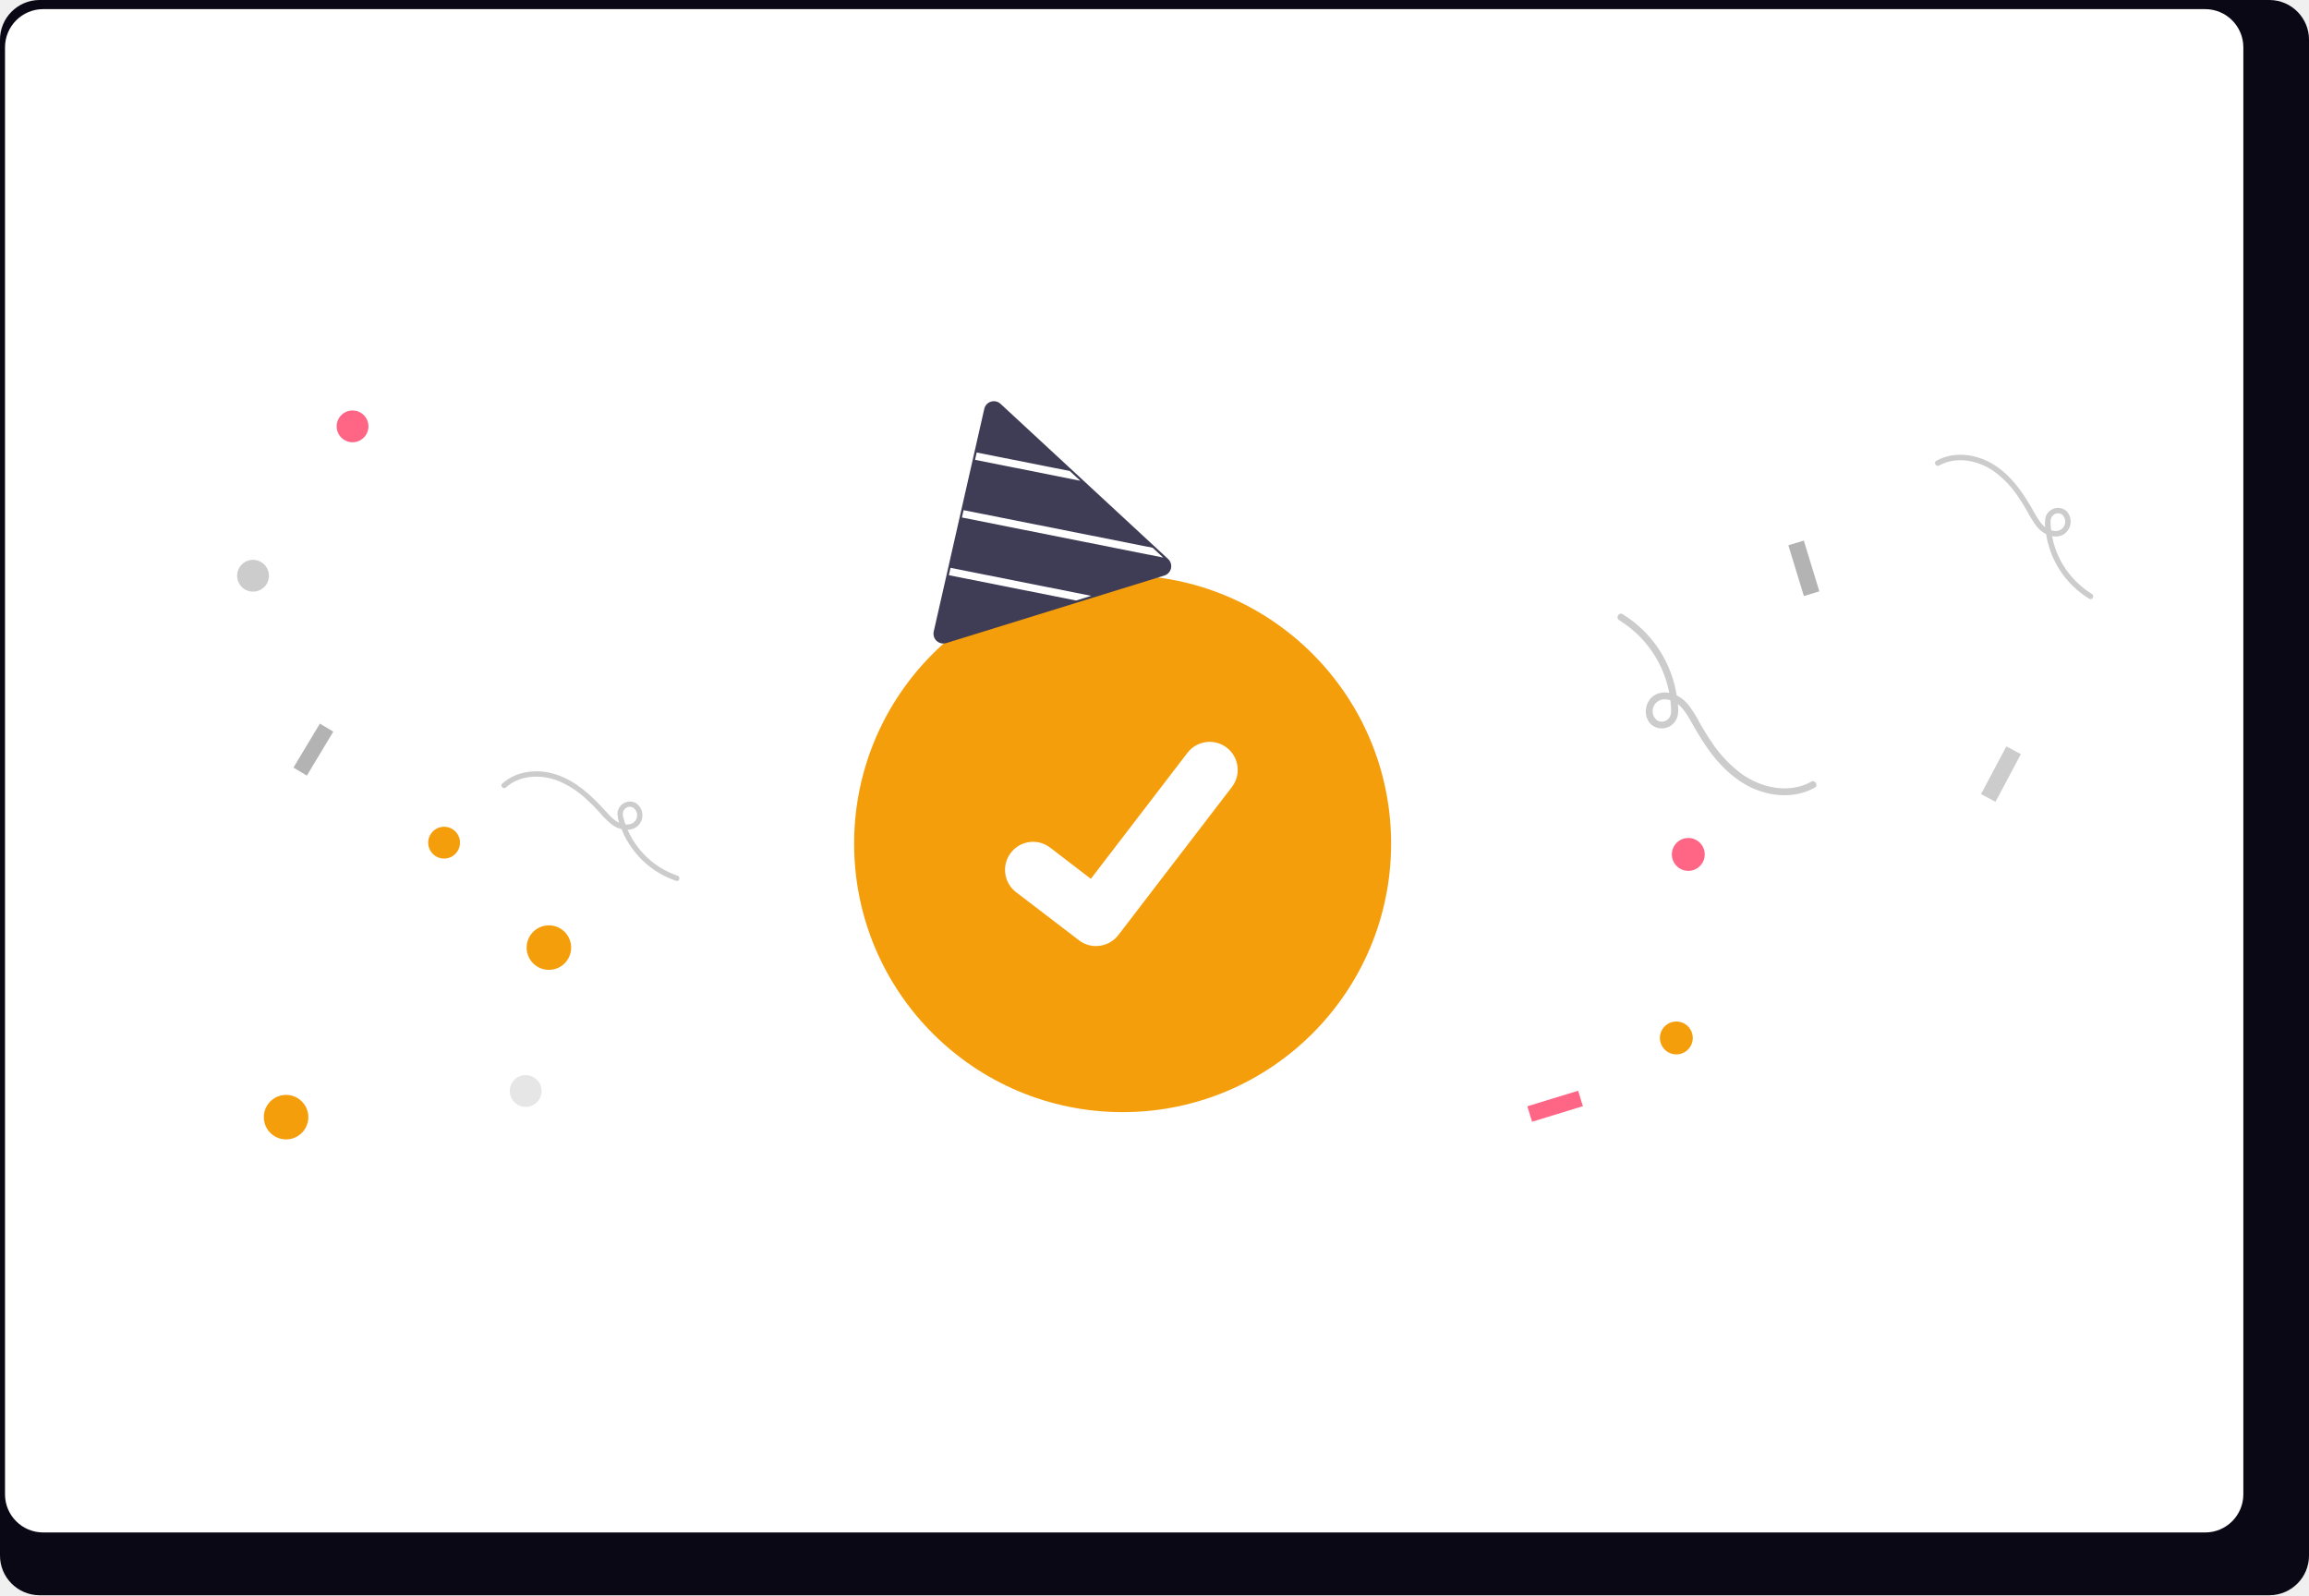
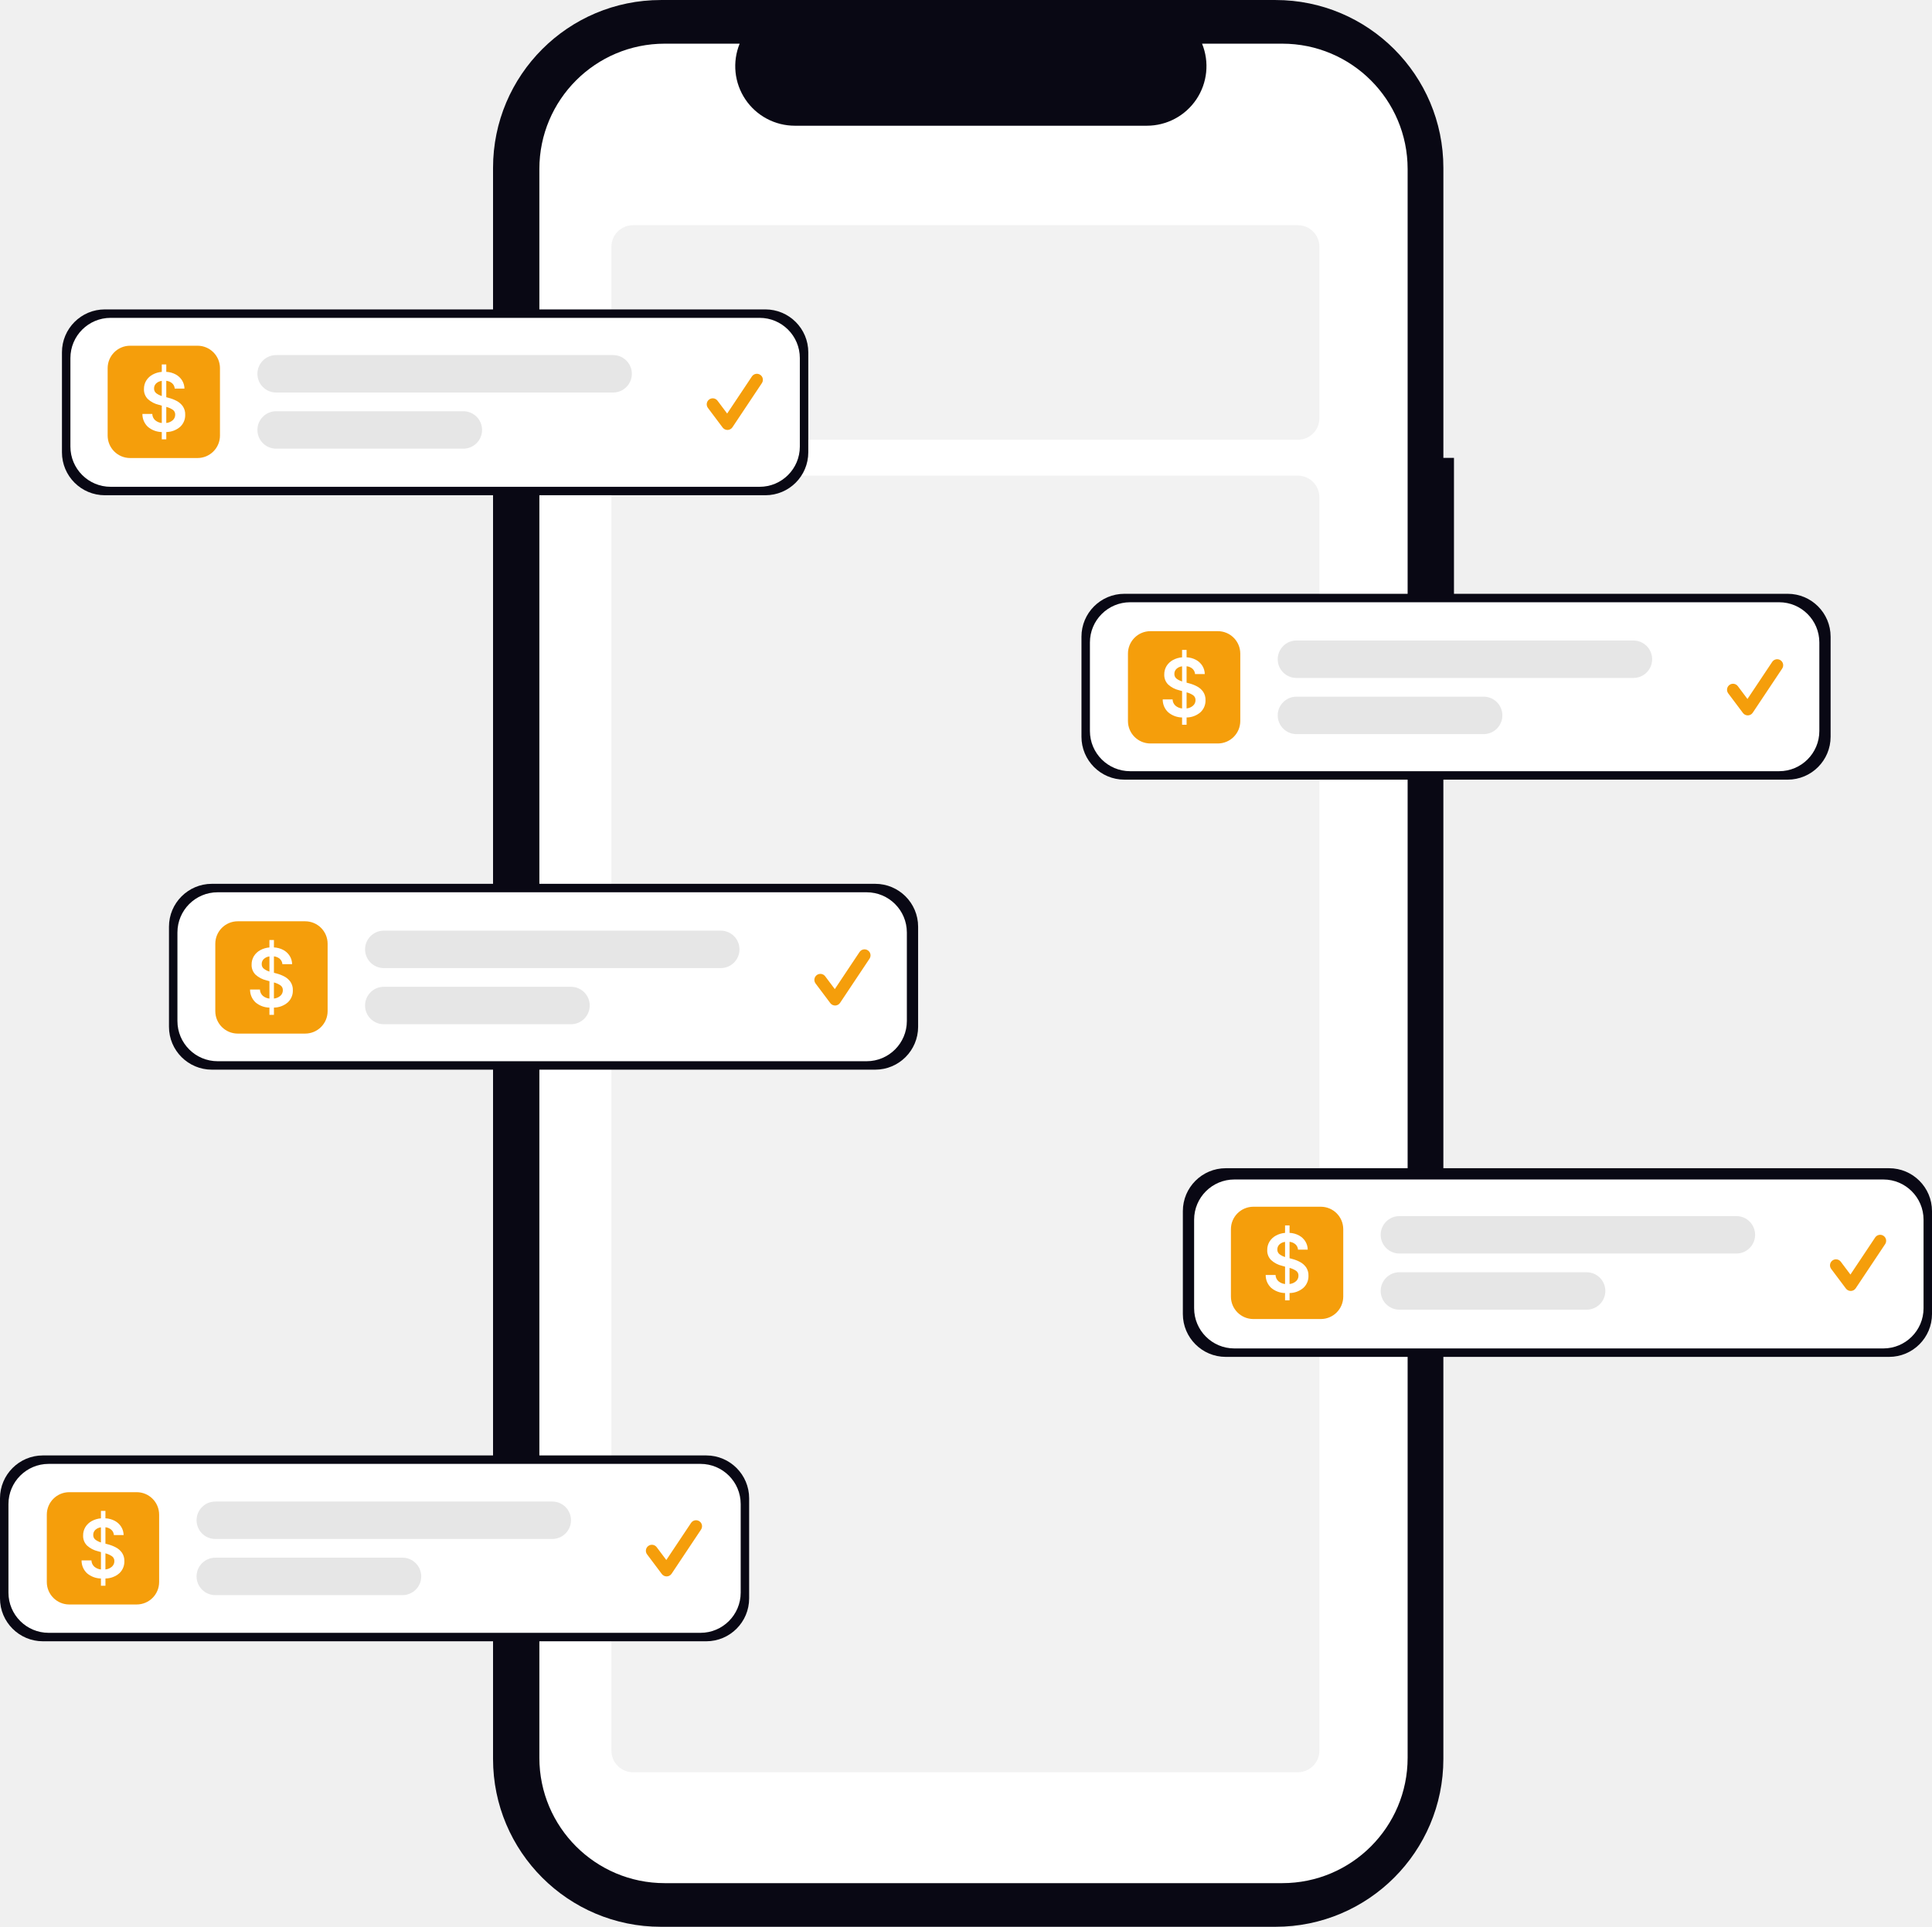
- <svg xmlns="http://www.w3.org/2000/svg" width="799.465" height="552.326" viewBox="0 0 799.465 552.326" role="img" artist="Katerina Limpitsouni" source="https://undraw.co/">
-   <g transform="translate(-560.267 -263.837)">
-     <path d="M1352.3,232.384H580.059a13.747,13.747,0,0,0-13.613,13.848v524.66a13.74,13.74,0,0,0,13.613,13.819H1352.3a13.741,13.741,0,0,0,13.613-13.819V246.232a13.747,13.747,0,0,0-13.611-13.848Z" transform="translate(-6.18 31.452)" fill="#090814" />
-     <path d="M1328.244,232.384h-748.6a13.225,13.225,0,0,0-13.2,13.223V746.614a13.219,13.219,0,0,0,13.2,13.2h748.6a13.219,13.219,0,0,0,13.2-13.2V245.608a13.224,13.224,0,0,0-13.194-13.223Z" transform="translate(-4.445 34.616)" fill="#fff" />
-     <g transform="translate(1139.082 388.706) rotate(16)">
-       <ellipse cx="5.691" cy="5.691" rx="5.691" ry="5.691" transform="matrix(0.978, 0.208, -0.208, 0.978, 48.256, 156.005)" fill="#ff6584" />
-       <ellipse cx="5.691" cy="5.691" rx="5.691" ry="5.691" transform="matrix(0.978, 0.208, -0.208, 0.978, 61.794, 218.231)" fill="#f59e0b" />
-       <path d="M1.157,2.4A37.788,37.788,0,0,1,30.714,19.911c.895,1.43,2.063,3,1.443,4.763a3.131,3.131,0,0,1-3.245,2.167,4.1,4.1,0,0,1-.424-7.909c4.133-1.763,8.3.962,11.67,3.136,7.671,4.955,16.109,9.436,25.4,10,8.6.522,17.823-2.85,22.607-10.308.837-1.3-1.241-2.511-2.074-1.212-4.744,7.4-14.335,10.053-22.675,8.91a44.081,44.081,0,0,1-14.188-4.817c-2.292-1.19-4.515-2.508-6.693-3.894a42.711,42.711,0,0,0-6.565-3.763c-3.828-1.572-8.9-1.45-11.57,2.171-2.495,3.378-.567,9,3.606,9.95a5.638,5.638,0,0,0,6.6-6.707c-.416-1.989-1.914-3.935-3.073-5.561A40.192,40.192,0,0,0,1.157,0c-1.545-.076-1.541,2.326,0,2.4Z" transform="matrix(0.978, 0.208, -0.208, 0.978, 6.678, 88.826)" fill="#ccc" />
-       <path d="M69.361,23.636A30.055,30.055,0,0,1,45.853,9.712c-.712-1.138-1.641-2.388-1.148-3.788A2.491,2.491,0,0,1,47.286,4.2a3.264,3.264,0,0,1,.337,6.29c-3.287,1.4-6.6-.765-9.282-2.494C32.24,4.055,25.529.491,18.136.042,11.3-.374,3.96,2.308.155,8.24c-.666,1.038.987,2,1.649.964,3.773-5.883,11.4-8,18.034-7.087A35.061,35.061,0,0,1,31.123,5.949c1.823.946,3.591,1.995,5.324,3.1a33.97,33.97,0,0,0,5.221,2.993c3.045,1.251,7.075,1.153,9.2-1.727A5.243,5.243,0,0,0,48,2.4,4.484,4.484,0,0,0,42.75,7.734a13.084,13.084,0,0,0,2.444,4.423,31.967,31.967,0,0,0,24.167,13.39c1.229.061,1.226-1.85,0-1.91Z" transform="matrix(0.978, 0.208, -0.208, 0.978, 99.169, 0)" fill="#ccc" />
-       <rect width="5.691" height="18.7" transform="matrix(0.978, 0.208, -0.208, 0.978, 148.191, 96.453)" fill="#ccc" />
-       <rect width="5.594" height="18.379" transform="matrix(-0.839, 0.545, -0.545, -0.839, 71.149, 62.693)" fill="#b3b3b3" />
-       <rect width="5.594" height="18.379" transform="matrix(-0.545, -0.839, 0.839, -0.545, 26.155, 266.634)" fill="#ff6584" />
+ <svg xmlns="http://www.w3.org/2000/svg" width="720.44" height="718.635" viewBox="0 0 720.44 718.635" role="img" artist="Katerina Limpitsouni" source="https://undraw.co/">
+   <g transform="translate(-600 -181)">
+     <g transform="translate(783.85 181)">
+       <path d="M624.7,249.968h-3.952V141.8a62.6,62.6,0,0,0-62.6-62.6H328.97a62.6,62.6,0,0,0-62.6,62.6V735.225a62.6,62.6,0,0,0,62.6,62.6H558.143a62.6,62.6,0,0,0,62.6-62.6V326.965H624.7Z" transform="translate(-266.365 -79.193)" fill="#090814" />
+       <path d="M560.888,95.686H530.974a22.212,22.212,0,0,1-20.565,30.6h-131.3a22.212,22.212,0,0,1-20.566-30.6H330.607a46.752,46.752,0,0,0-46.752,46.752V735a46.752,46.752,0,0,0,46.752,46.752H560.879A46.752,46.752,0,0,0,607.63,735V142.439a46.752,46.752,0,0,0-46.744-46.752Z" transform="translate(-266.577 -79.397)" fill="#fff" />
    </g>
-     <g transform="translate(-13.039 -3.954)">
-       <ellipse cx="92.961" cy="92.961" rx="92.961" ry="92.961" transform="translate(869.039 466.927)" fill="#f59e0b" />
-       <path d="M377.914,439.423a9.641,9.641,0,0,1-5.8-1.928l-.1-.078-21.847-16.712a9.709,9.709,0,0,1,11.814-15.41l14.151,10.852,33.439-43.625a9.7,9.7,0,0,1,13.606-1.8l0,0-.207.288.213-.288a9.716,9.716,0,0,1,1.8,13.609l-39.332,51.29a9.711,9.711,0,0,1-7.722,3.786Z" transform="translate(574.869 155.927)" fill="#fff" />
+     <path d="M8,0H256a8,8,0,0,1,8,8V72a8,8,0,0,1-8,8H8a8,8,0,0,1-8-8V8A8,8,0,0,1,8,0Z" transform="translate(828 265)" fill="#f2f2f2" />
+     <path d="M8,0H256a8.065,8.065,0,0,1,8,8.128V475.474a8.065,8.065,0,0,1-8,8.128H8a8.065,8.065,0,0,1-8-8.128V8.128A8.065,8.065,0,0,1,8,0Z" transform="translate(828 358.398)" fill="#f2f2f2" />
+     <g transform="translate(623.104 296.398)">
+       <rect width="278.304" height="69.313" rx="16" transform="translate(0 0)" fill="#090814" />
+       <rect width="272.003" height="63.012" rx="15" transform="translate(3.151 3.151)" fill="#fff" />
+       <path d="M301.207,370.636a2.238,2.238,0,0,1-1.791-.9l-5.489-7.318a2.238,2.238,0,0,1,3.581-2.686l3.591,4.788,9.223-13.834a2.238,2.238,0,0,1,3.725,2.483L303.07,369.639a2.239,2.239,0,0,1-1.8,1Z" transform="translate(-53.047 -325.676)" fill="#f59e0b" />
+       <g transform="translate(17.038 13.546)">
+         <path d="M8.377,0H33.509a8.377,8.377,0,0,1,8.377,8.377V33.509a8.377,8.377,0,0,1-8.377,8.377H8.377A8.377,8.377,0,0,1,0,33.509V8.377A8.377,8.377,0,0,1,8.377,0Z" transform="translate(0 0)" fill="#f59e0b" />
+         <path d="M12.786-71.456v-2.713A8.255,8.255,0,0,1,7.6-76.114a6.472,6.472,0,0,1-2.037-4.8H9.245a3.254,3.254,0,0,0,1.1,2.364,4.545,4.545,0,0,0,2.444,1.015V-84.02l-1.121-.31A9.1,9.1,0,0,1,7.6-86.457,5,5,0,0,1,6.139-90.2,5.875,5.875,0,0,1,7-93.377,6.376,6.376,0,0,1,9.36-95.592a8.564,8.564,0,0,1,3.427-1.015V-99.38h1.676v2.761a8.263,8.263,0,0,1,3.527.968,6.362,6.362,0,0,1,2.355,2.2,5.984,5.984,0,0,1,.9,3.083H17.623a2.953,2.953,0,0,0-.966-1.985,3.966,3.966,0,0,0-2.194-.925v6.121l.936.248a13.5,13.5,0,0,1,2.941,1.138,6.47,6.47,0,0,1,2.294,1.995,5.318,5.318,0,0,1,.886,3.156,5.914,5.914,0,0,1-1.852,4.478,8,8,0,0,1-5.2,1.968v2.716Zm1.676-6.091a4.265,4.265,0,0,0,2.41-1.027,2.693,2.693,0,0,0,.916-2.07,2.114,2.114,0,0,0-.909-1.843,7.971,7.971,0,0,0-2.415-1.064ZM12.786-87.6v-5.652a3.668,3.668,0,0,0-2.116.968,2.522,2.522,0,0,0-.761,1.849,2.132,2.132,0,0,0,.886,1.843,7.05,7.05,0,0,0,1.995.992Z" transform="translate(7.4 106.363)" fill="#fff" />
+       </g>
+       <path d="M6.981,0h125.66a6.981,6.981,0,1,1,0,13.962H6.981A6.981,6.981,0,0,1,6.981,0Z" transform="translate(72.886 17.036)" fill="#e6e6e6" />
+       <path d="M6.981,0H76.792a6.981,6.981,0,1,1,0,13.962H6.981A6.981,6.981,0,0,1,6.981,0Z" transform="translate(72.886 37.98)" fill="#e6e6e6" />
    </g>
-     <g transform="translate(883.473 402.745)">
-       <path d="M3.38,83.907A3.391,3.391,0,0,1,0,80.525a3.138,3.138,0,0,1,.089-.79l17.5-77.091A3.4,3.4,0,0,1,23.207.9L81.231,54.628a3.4,3.4,0,0,1-1.291,5.737L4.4,83.755A3.49,3.49,0,0,1,3.38,83.907Z" fill="#3f3d56" />
-       <path d="M36.447,9.784,0,2.531.574,0,32.8,6.406Z" transform="translate(14.391 17.767)" fill="#fff" />
-       <path d="M69.685,16.41,0,2.544.574,0,66.032,13.018Z" transform="translate(9.852 37.726)" fill="#fff" />
-       <path d="M49.282,9.693,44.052,11.31,0,2.544.573,0Z" transform="translate(5.325 57.697)" fill="#fff" />
+     <g transform="translate(1003.278 402.469)">
+       <rect width="279.354" height="69.313" rx="16" transform="translate(0 0)" fill="#090814" />
+       <rect width="272.003" height="63.012" rx="15" transform="translate(3.151 3.151)" fill="#fff" />
+       <path d="M301.207,370.636a2.238,2.238,0,0,1-1.791-.9l-5.489-7.318a2.238,2.238,0,0,1,3.581-2.686l3.591,4.788,9.223-13.834a2.238,2.238,0,0,1,3.725,2.483L303.07,369.639a2.239,2.239,0,0,1-1.8,1Z" transform="translate(-52.751 -325.287)" fill="#f59e0b" />
+       <g transform="translate(17.334 13.936)">
+         <path d="M8.377,0H33.509a8.377,8.377,0,0,1,8.377,8.377V33.509a8.377,8.377,0,0,1-8.377,8.377H8.377A8.377,8.377,0,0,1,0,33.509V8.377A8.377,8.377,0,0,1,8.377,0Z" transform="translate(0 0)" fill="#f59e0b" />
+         <path d="M12.786-71.456v-2.713A8.255,8.255,0,0,1,7.6-76.114a6.472,6.472,0,0,1-2.037-4.8H9.245a3.254,3.254,0,0,0,1.1,2.364,4.545,4.545,0,0,0,2.444,1.015V-84.02l-1.121-.31A9.1,9.1,0,0,1,7.6-86.457,5,5,0,0,1,6.139-90.2,5.875,5.875,0,0,1,7-93.377,6.376,6.376,0,0,1,9.36-95.592a8.564,8.564,0,0,1,3.427-1.015V-99.38h1.676v2.761a8.263,8.263,0,0,1,3.527.968,6.362,6.362,0,0,1,2.355,2.2,5.984,5.984,0,0,1,.9,3.083H17.623a2.953,2.953,0,0,0-.966-1.985,3.966,3.966,0,0,0-2.194-.925v6.121l.936.248a13.5,13.5,0,0,1,2.941,1.138,6.47,6.47,0,0,1,2.294,1.995,5.318,5.318,0,0,1,.886,3.156,5.914,5.914,0,0,1-1.852,4.478,8,8,0,0,1-5.2,1.968v2.716Zm1.676-6.091a4.265,4.265,0,0,0,2.41-1.027,2.693,2.693,0,0,0,.916-2.07,2.114,2.114,0,0,0-.909-1.843,7.971,7.971,0,0,0-2.415-1.064ZM12.786-87.6v-5.652a3.668,3.668,0,0,0-2.116.968,2.522,2.522,0,0,0-.761,1.849,2.132,2.132,0,0,0,.886,1.843,7.05,7.05,0,0,0,1.995.992Z" transform="translate(7.4 106.363)" fill="#fff" />
+       </g>
+       <path d="M6.981,0h125.66a6.981,6.981,0,1,1,0,13.962H6.981A6.981,6.981,0,0,1,6.981,0Z" transform="translate(73.181 17.426)" fill="#e6e6e6" />
+       <path d="M6.981,0H76.792a6.981,6.981,0,1,1,0,13.962H6.981A6.981,6.981,0,0,1,6.981,0Z" transform="translate(73.181 38.369)" fill="#e6e6e6" />
    </g>
-     <g transform="translate(0 25.973)">
-       <ellipse cx="7.706" cy="7.706" rx="7.706" ry="7.706" transform="translate(740.977 560.345) rotate(-14)" fill="#f59e0b" />
-       <ellipse cx="5.504" cy="5.504" rx="5.504" ry="5.504" transform="translate(675.662 381.478) rotate(-14)" fill="#ff6584" />
-       <ellipse cx="5.504" cy="5.504" rx="5.504" ry="5.504" transform="translate(707.357 525.615) rotate(-14)" fill="#f59e0b" />
-       <ellipse cx="5.504" cy="5.504" rx="5.504" ry="5.504" transform="translate(735.604 611.604) rotate(-14)" fill="#e6e6e6" />
-       <ellipse cx="5.504" cy="5.504" rx="5.504" ry="5.504" transform="translate(641.201 433.194) rotate(-14)" fill="#ccc" />
-       <path d="M51.645,47.494A29.066,29.066,0,0,1,38.357,24.655c-.065-1.3-.26-2.79.816-3.74a2.409,2.409,0,0,1,2.992-.239,3.157,3.157,0,0,1-2.68,5.471c-3.437-.365-5.216-3.759-6.662-6.481-3.3-6.2-7.283-12.377-13.314-16.241C13.927-.151,6.468-1.343.459,1.873-.592,2.436.351,4.024,1.4,3.465c5.959-3.19,13.4-1.378,18.57,2.516a33.907,33.907,0,0,1,7.724,8.554c1.094,1.658,2.092,3.377,3.036,5.125a32.862,32.862,0,0,0,3,4.989c1.982,2.491,5.431,4.309,8.585,2.879a5.071,5.071,0,0,0,1.308-8.035,4.337,4.337,0,0,0-6.95,2.029,12.649,12.649,0,0,0-.021,4.887,30.916,30.916,0,0,0,14.1,22.7c1.009.631,1.907-.984.9-1.613Z" transform="translate(733.256 507.476) rotate(-14)" fill="#ccc" />
-       <rect width="5.41" height="17.775" transform="translate(666.508 506.419) rotate(-149)" fill="#b3b3b3" />
-       <ellipse cx="7.706" cy="7.706" rx="7.706" ry="7.706" transform="translate(649.977 619.049) rotate(-14)" fill="#f59e0b" />
+     <g transform="translate(663.012 510.639)">
+       <rect width="279.354" height="69.313" rx="16" transform="translate(0 0)" fill="#090814" />
+       <rect width="272.003" height="63.012" rx="15" transform="translate(3.151 3.151)" fill="#fff" />
+       <path d="M301.207,370.636a2.238,2.238,0,0,1-1.791-.9l-5.489-7.318a2.238,2.238,0,0,1,3.581-2.686l3.591,4.788,9.223-13.834a2.238,2.238,0,0,1,3.725,2.483L303.07,369.639a2.239,2.239,0,0,1-1.8,1Z" transform="translate(-52.814 -325.25)" fill="#f59e0b" />
+       <g transform="translate(17.272 13.972)">
+         <path d="M8.377,0H33.509a8.377,8.377,0,0,1,8.377,8.377V33.509a8.377,8.377,0,0,1-8.377,8.377H8.377A8.377,8.377,0,0,1,0,33.509V8.377A8.377,8.377,0,0,1,8.377,0Z" transform="translate(0 0)" fill="#f59e0b" />
+         <path d="M12.786-71.456v-2.713A8.255,8.255,0,0,1,7.6-76.114a6.472,6.472,0,0,1-2.037-4.8H9.245a3.254,3.254,0,0,0,1.1,2.364,4.545,4.545,0,0,0,2.444,1.015V-84.02l-1.121-.31A9.1,9.1,0,0,1,7.6-86.457,5,5,0,0,1,6.139-90.2,5.875,5.875,0,0,1,7-93.377,6.376,6.376,0,0,1,9.36-95.592a8.564,8.564,0,0,1,3.427-1.015V-99.38h1.676v2.761a8.263,8.263,0,0,1,3.527.968,6.362,6.362,0,0,1,2.355,2.2,5.984,5.984,0,0,1,.9,3.083H17.623a2.953,2.953,0,0,0-.966-1.985,3.966,3.966,0,0,0-2.194-.925v6.121l.936.248a13.5,13.5,0,0,1,2.941,1.138,6.47,6.47,0,0,1,2.294,1.995,5.318,5.318,0,0,1,.886,3.156,5.914,5.914,0,0,1-1.852,4.478,8,8,0,0,1-5.2,1.968v2.716Zm1.676-6.091a4.265,4.265,0,0,0,2.41-1.027,2.693,2.693,0,0,0,.916-2.07,2.114,2.114,0,0,0-.909-1.843,7.971,7.971,0,0,0-2.415-1.064ZM12.786-87.6v-5.652a3.668,3.668,0,0,0-2.116.968,2.522,2.522,0,0,0-.761,1.849,2.132,2.132,0,0,0,.886,1.843,7.05,7.05,0,0,0,1.995.992Z" transform="translate(7.4 106.363)" fill="#fff" />
+       </g>
+       <path d="M6.981,0h125.66a6.981,6.981,0,1,1,0,13.962H6.981A6.981,6.981,0,0,1,6.981,0Z" transform="translate(73.119 17.463)" fill="#e6e6e6" />
+       <path d="M6.981,0H76.792a6.981,6.981,0,1,1,0,13.962H6.981A6.981,6.981,0,0,1,6.981,0Z" transform="translate(73.119 38.406)" fill="#e6e6e6" />
+     </g>
+     <g transform="translate(1041.086 616.711)">
+       <rect width="279.354" height="70.364" rx="16" transform="translate(0 0)" fill="#090814" />
+       <rect width="272.003" height="63.012" rx="15" transform="translate(4.201 4.201)" fill="#fff" />
+       <path d="M301.207,370.636a2.238,2.238,0,0,1-1.791-.9l-5.489-7.318a2.238,2.238,0,0,1,3.581-2.686l3.591,4.788,9.223-13.834a2.238,2.238,0,0,1,3.725,2.483L303.07,369.639a2.239,2.239,0,0,1-1.8,1Z" transform="translate(-52.163 -324.86)" fill="#f59e0b" />
+       <g transform="translate(17.922 14.362)">
+         <path d="M8.377,0H33.509a8.377,8.377,0,0,1,8.377,8.377V33.509a8.377,8.377,0,0,1-8.377,8.377H8.377A8.377,8.377,0,0,1,0,33.509V8.377A8.377,8.377,0,0,1,8.377,0Z" transform="translate(0 0)" fill="#f59e0b" />
+         <path d="M12.786-71.456v-2.713A8.255,8.255,0,0,1,7.6-76.114a6.472,6.472,0,0,1-2.037-4.8H9.245a3.254,3.254,0,0,0,1.1,2.364,4.545,4.545,0,0,0,2.444,1.015V-84.02l-1.121-.31A9.1,9.1,0,0,1,7.6-86.457,5,5,0,0,1,6.139-90.2,5.875,5.875,0,0,1,7-93.377,6.376,6.376,0,0,1,9.36-95.592a8.564,8.564,0,0,1,3.427-1.015V-99.38h1.676v2.761a8.263,8.263,0,0,1,3.527.968,6.362,6.362,0,0,1,2.355,2.2,5.984,5.984,0,0,1,.9,3.083H17.623a2.953,2.953,0,0,0-.966-1.985,3.966,3.966,0,0,0-2.194-.925v6.121l.936.248a13.5,13.5,0,0,1,2.941,1.138,6.47,6.47,0,0,1,2.294,1.995,5.318,5.318,0,0,1,.886,3.156,5.914,5.914,0,0,1-1.852,4.478,8,8,0,0,1-5.2,1.968v2.716Zm1.676-6.091a4.265,4.265,0,0,0,2.41-1.027,2.693,2.693,0,0,0,.916-2.07,2.114,2.114,0,0,0-.909-1.843,7.971,7.971,0,0,0-2.415-1.064ZM12.786-87.6v-5.652a3.668,3.668,0,0,0-2.116.968,2.522,2.522,0,0,0-.761,1.849,2.132,2.132,0,0,0,.886,1.843,7.05,7.05,0,0,0,1.995.992Z" transform="translate(7.4 106.363)" fill="#fff" />
+       </g>
+       <path d="M6.981,0h125.66a6.981,6.981,0,1,1,0,13.962H6.981A6.981,6.981,0,0,1,6.981,0Z" transform="translate(73.77 17.853)" fill="#e6e6e6" />
+       <path d="M6.981,0H76.792a6.981,6.981,0,1,1,0,13.962H6.981A6.981,6.981,0,0,1,6.981,0Z" transform="translate(73.77 38.796)" fill="#e6e6e6" />
+     </g>
+     <g transform="translate(600 723.832)">
+       <rect width="279.354" height="69.313" rx="16" transform="translate(0 0)" fill="#090814" />
+       <rect width="273.053" height="63.012" rx="15" transform="translate(3.151 3.151)" fill="#fff" />
+       <path d="M301.207,370.636a2.238,2.238,0,0,1-1.791-.9l-5.489-7.318a2.238,2.238,0,0,1,3.581-2.686l3.591,4.788,9.223-13.834a2.238,2.238,0,0,1,3.725,2.483L303.07,369.639a2.239,2.239,0,0,1-1.8,1Z" transform="translate(-52.631 -325.518)" fill="#f59e0b" />
+       <g transform="translate(17.454 13.704)">
+         <path d="M8.377,0H33.509a8.377,8.377,0,0,1,8.377,8.377V33.509a8.377,8.377,0,0,1-8.377,8.377H8.377A8.377,8.377,0,0,1,0,33.509V8.377A8.377,8.377,0,0,1,8.377,0Z" transform="translate(0 0)" fill="#f59e0b" />
+         <path d="M12.786-71.456v-2.713A8.255,8.255,0,0,1,7.6-76.114a6.472,6.472,0,0,1-2.037-4.8H9.245a3.254,3.254,0,0,0,1.1,2.364,4.545,4.545,0,0,0,2.444,1.015V-84.02l-1.121-.31A9.1,9.1,0,0,1,7.6-86.457,5,5,0,0,1,6.139-90.2,5.875,5.875,0,0,1,7-93.377,6.376,6.376,0,0,1,9.36-95.592a8.564,8.564,0,0,1,3.427-1.015V-99.38h1.676v2.761a8.263,8.263,0,0,1,3.527.968,6.362,6.362,0,0,1,2.355,2.2,5.984,5.984,0,0,1,.9,3.083H17.623a2.953,2.953,0,0,0-.966-1.985,3.966,3.966,0,0,0-2.194-.925v6.121l.936.248a13.5,13.5,0,0,1,2.941,1.138,6.47,6.47,0,0,1,2.294,1.995,5.318,5.318,0,0,1,.886,3.156,5.914,5.914,0,0,1-1.852,4.478,8,8,0,0,1-5.2,1.968v2.716Zm1.676-6.091a4.265,4.265,0,0,0,2.41-1.027,2.693,2.693,0,0,0,.916-2.07,2.114,2.114,0,0,0-.909-1.843,7.971,7.971,0,0,0-2.415-1.064ZM12.786-87.6v-5.652a3.668,3.668,0,0,0-2.116.968,2.522,2.522,0,0,0-.761,1.849,2.132,2.132,0,0,0,.886,1.843,7.05,7.05,0,0,0,1.995.992Z" transform="translate(7.4 106.363)" fill="#fff" />
+       </g>
+       <path d="M6.981,0h125.66a6.981,6.981,0,1,1,0,13.962H6.981A6.981,6.981,0,0,1,6.981,0Z" transform="translate(73.301 17.194)" fill="#e6e6e6" />
+       <path d="M6.981,0H76.792a6.981,6.981,0,1,1,0,13.962H6.981A6.981,6.981,0,0,1,6.981,0Z" transform="translate(73.301 38.138)" fill="#e6e6e6" />
    </g>
  </g>
</svg>
